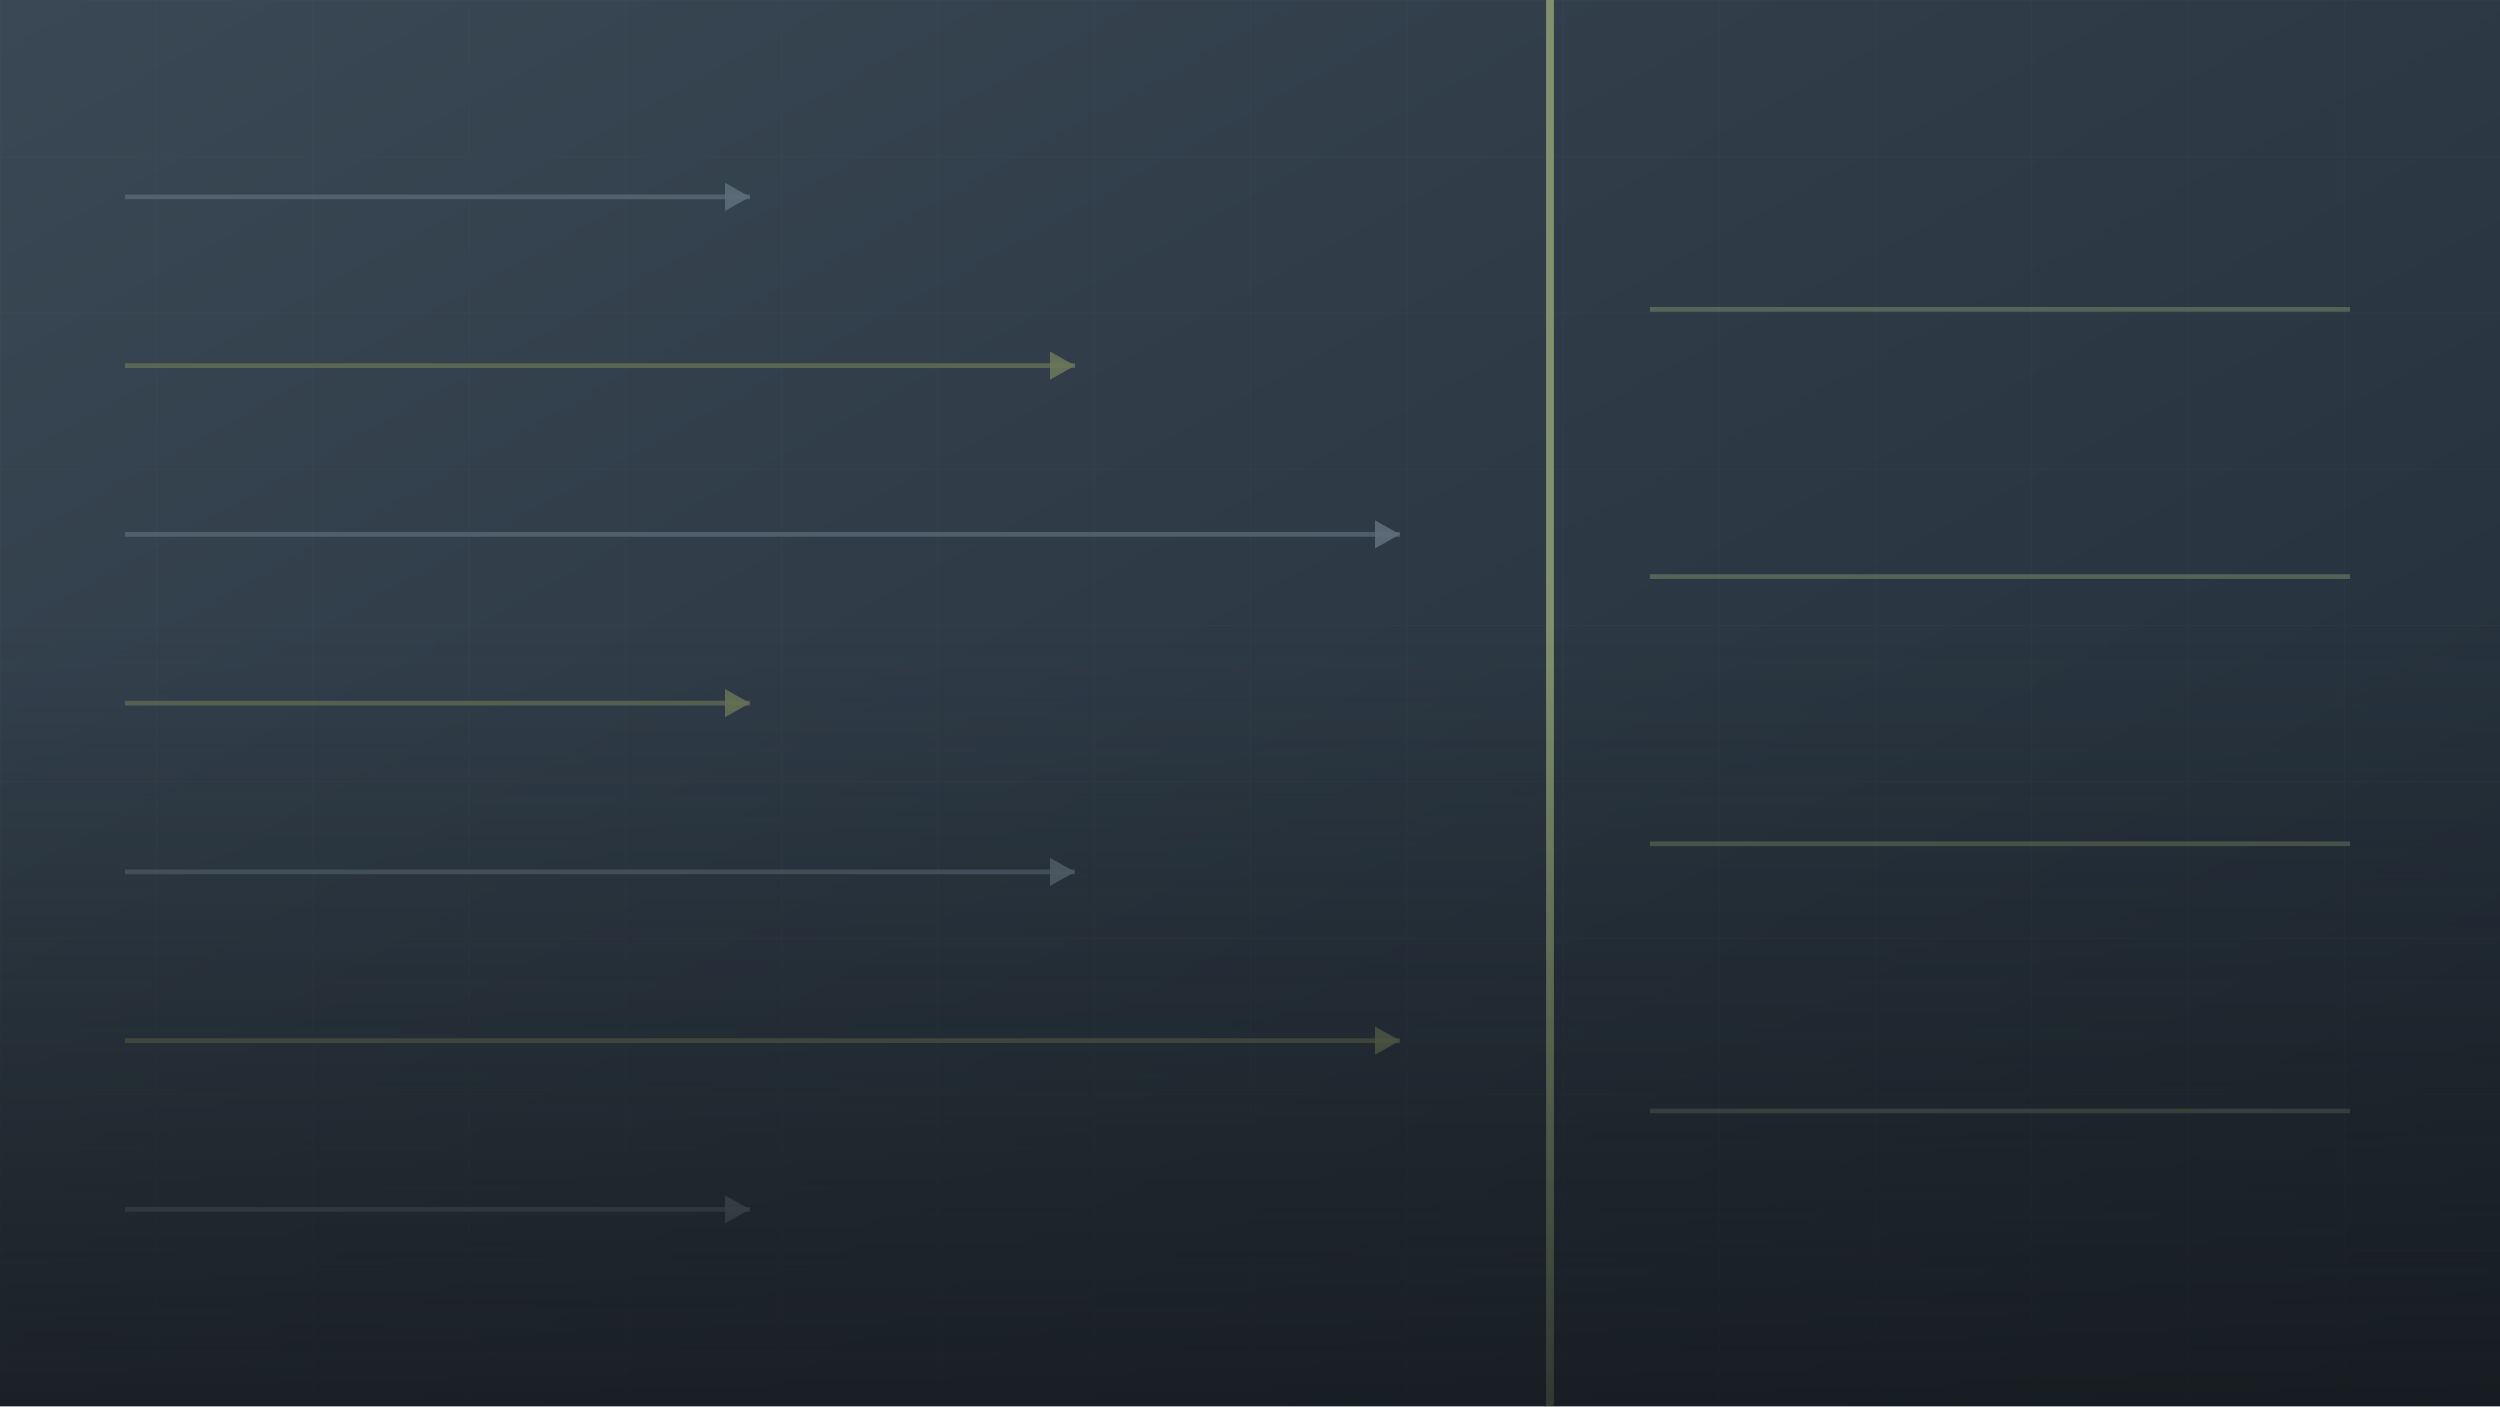
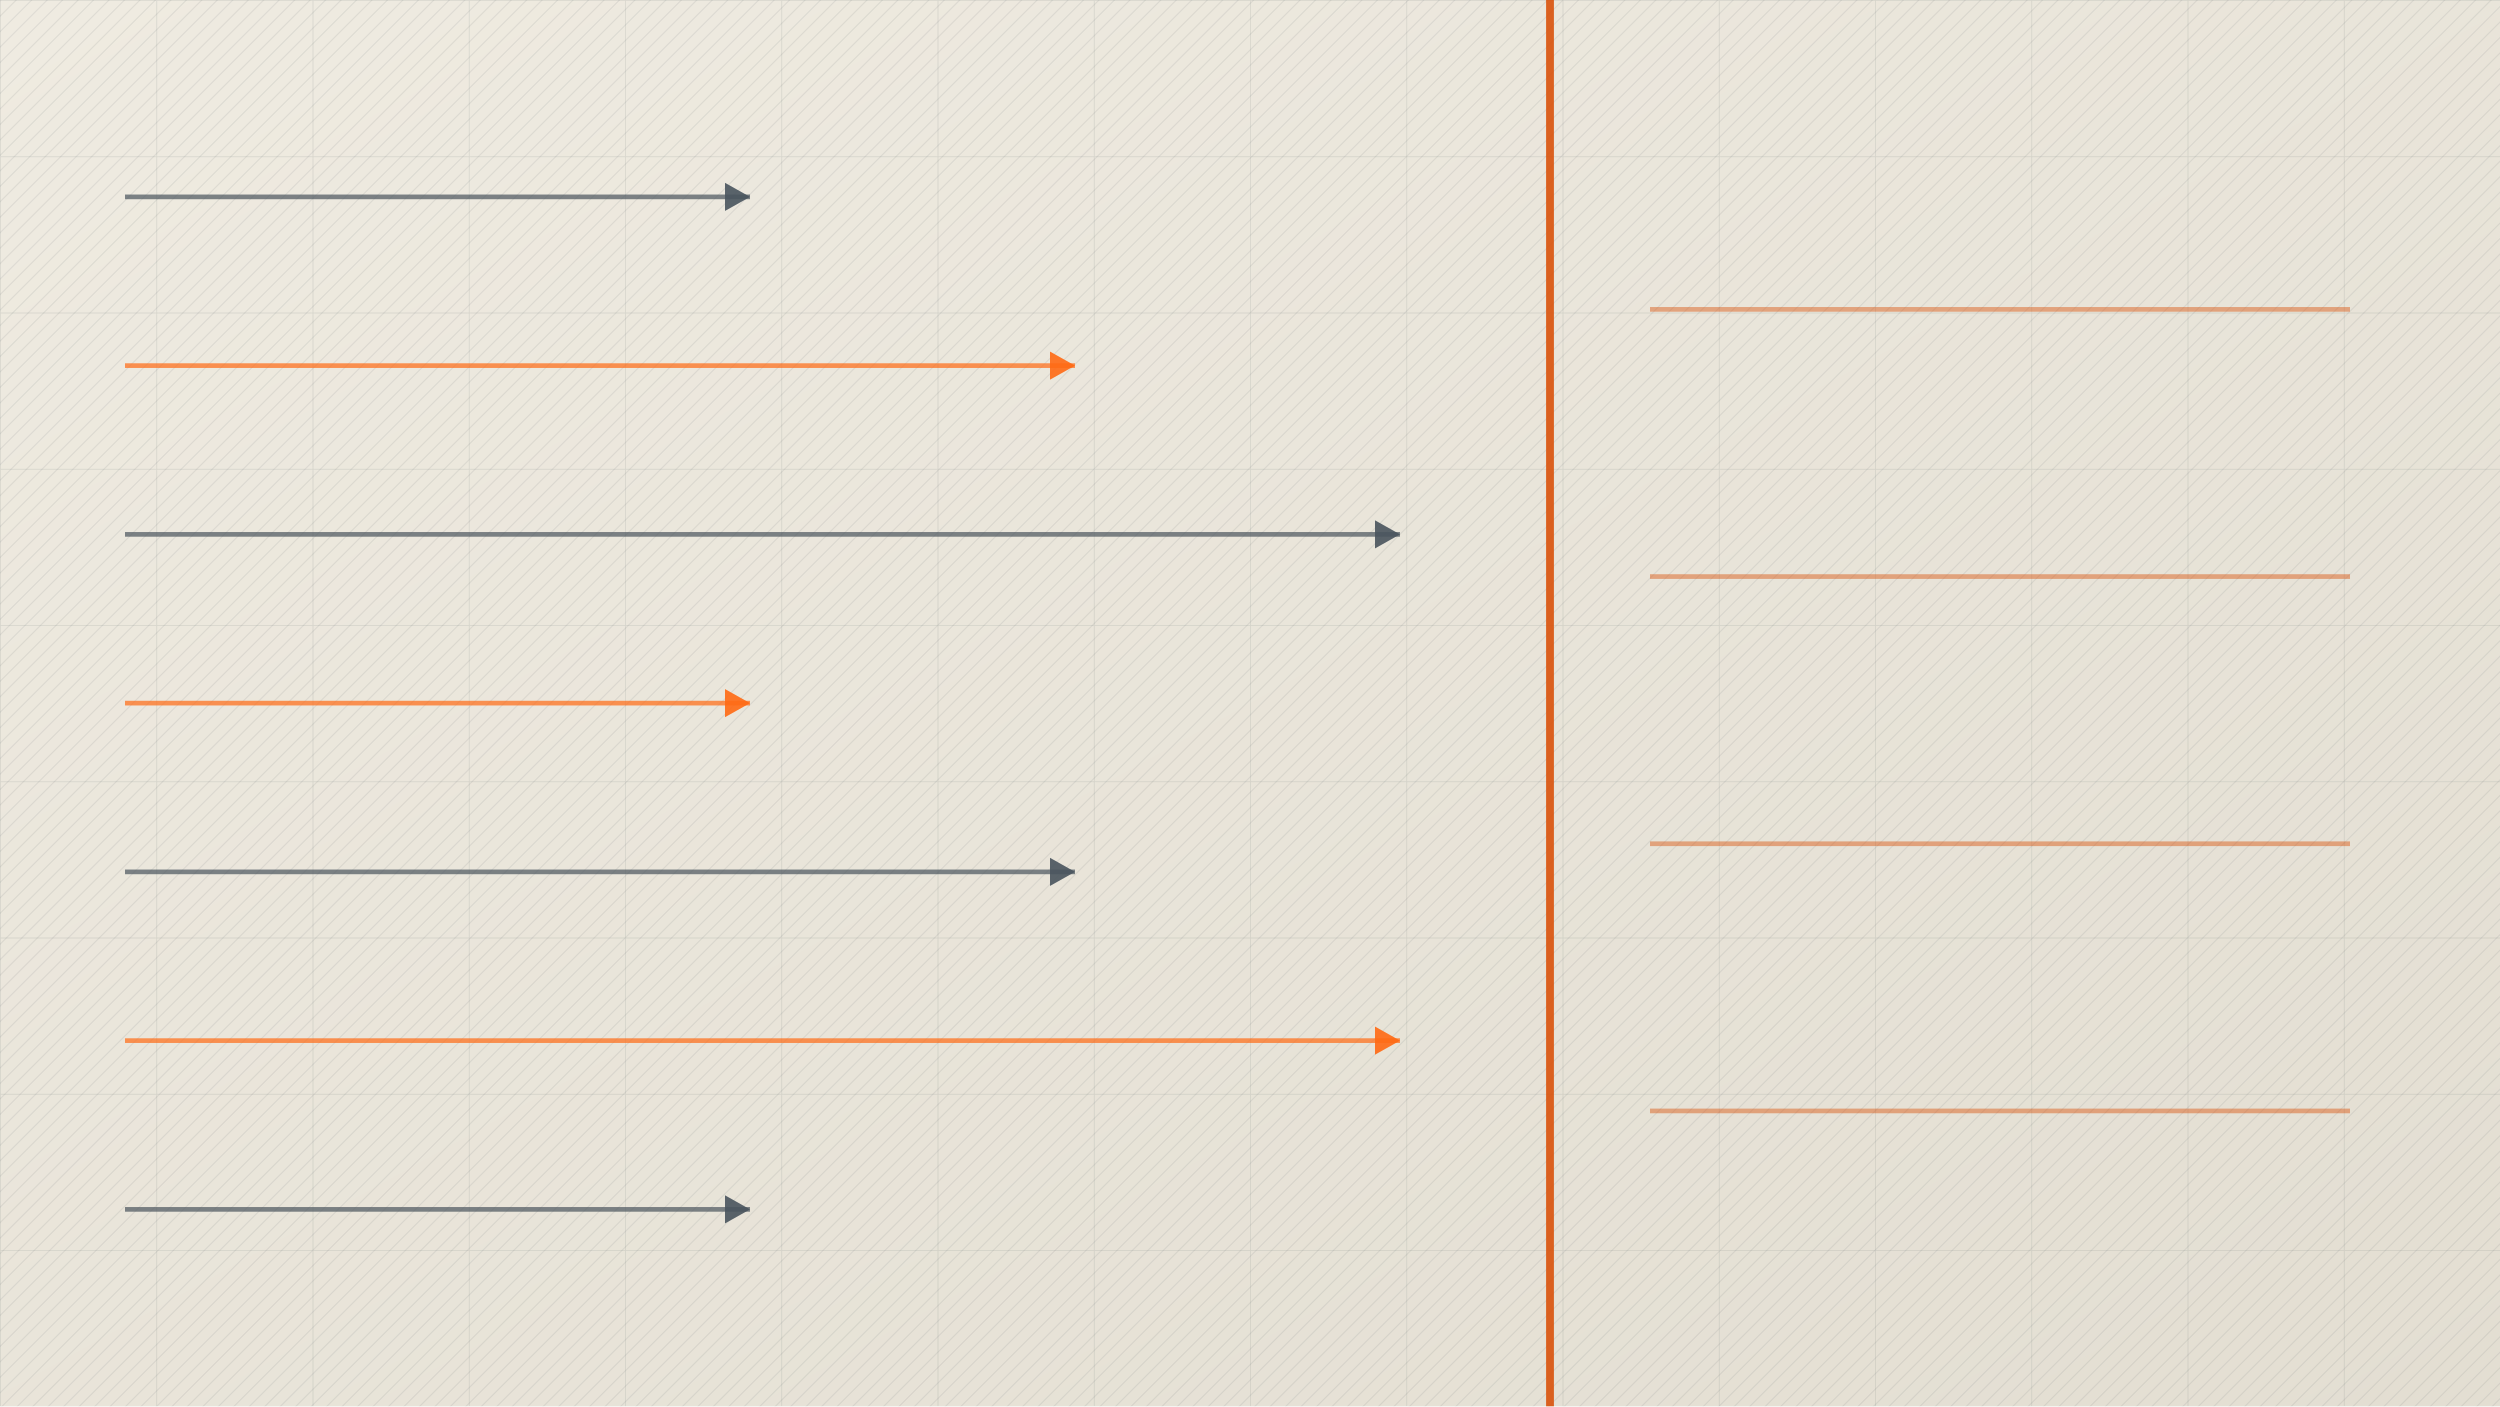
<svg xmlns="http://www.w3.org/2000/svg" viewBox="0 0 1600 900" width="1600" height="900" role="img" aria-hidden="true">
  <defs>
    <linearGradient id="g-event-06" x1="0" y1="0" x2="1" y2="1">
-       <stop offset="0" stop-color="#3A4855" />
-       <stop offset="1" stop-color="#1F2A34" />
-     </linearGradient>
-     <linearGradient id="v-event-06" x1="0" y1="0" x2="0" y2="1">
-       <stop offset="0.45" stop-color="#14171A" stop-opacity="0" />
-       <stop offset="1" stop-color="#14171A" stop-opacity="0.72" />
+       <stop offset="0" stop-color="#EFEBE1" />
+       <stop offset="1" stop-color="#E3DED2" />
    </linearGradient>
    <pattern id="grid-event-06" width="100" height="100" patternUnits="userSpaceOnUse">
-       <path d="M 100 0 L 0 0 0 100" fill="none" stroke="#5E6D79" stroke-opacity="0.10" stroke-width="1" />
+       <path d="M 100 0 L 0 0 0 100" fill="none" stroke="#4A555D" stroke-opacity="0.13" stroke-width="1" />
+     </pattern>
+     <pattern id="hatch-event-06" width="7" height="7" patternUnits="userSpaceOnUse" patternTransform="rotate(45)">
+       <line x1="0" y1="0" x2="0" y2="7" stroke="#4A555D" stroke-opacity="0.10" stroke-width="1.4" />
    </pattern>
  </defs>
  <rect width="1600" height="900" fill="url(#g-event-06)" />
+   <rect width="1600" height="900" fill="url(#hatch-event-06)" />
  <rect width="1600" height="900" fill="url(#grid-event-06)" />
  <g>
-     <path d="M992 0 L992 900" stroke="#8A9A73" stroke-width="5" stroke-opacity="0.9" />
-     <path d="M80 126 L480 126" stroke="#5E6D79" stroke-width="3" stroke-opacity="0.7" />
-     <path d="M480 126 l-16 -9 l0 18 Z" fill="#5E6D79" fill-opacity="0.9" />
-     <path d="M80 234 L688 234" stroke="#6B7758" stroke-width="3" stroke-opacity="0.7" />
-     <path d="M688 234 l-16 -9 l0 18 Z" fill="#6B7758" fill-opacity="0.9" />
-     <path d="M80 342 L896 342" stroke="#5E6D79" stroke-width="3" stroke-opacity="0.7" />
-     <path d="M896 342 l-16 -9 l0 18 Z" fill="#5E6D79" fill-opacity="0.9" />
-     <path d="M80 450 L480 450" stroke="#6B7758" stroke-width="3" stroke-opacity="0.7" />
-     <path d="M480 450 l-16 -9 l0 18 Z" fill="#6B7758" fill-opacity="0.9" />
-     <path d="M80 558 L688 558" stroke="#5E6D79" stroke-width="3" stroke-opacity="0.7" />
-     <path d="M688 558 l-16 -9 l0 18 Z" fill="#5E6D79" fill-opacity="0.9" />
-     <path d="M80 666 L896 666" stroke="#6B7758" stroke-width="3" stroke-opacity="0.7" />
-     <path d="M896 666 l-16 -9 l0 18 Z" fill="#6B7758" fill-opacity="0.9" />
-     <path d="M80 774 L480 774" stroke="#5E6D79" stroke-width="3" stroke-opacity="0.7" />
-     <path d="M480 774 l-16 -9 l0 18 Z" fill="#5E6D79" fill-opacity="0.9" />
-     <path d="M1056 198 L1504 198" stroke="#8A9A73" stroke-width="3" stroke-opacity="0.45" />
-     <path d="M1056 369 L1504 369" stroke="#8A9A73" stroke-width="3" stroke-opacity="0.45" />
-     <path d="M1056 540 L1504 540" stroke="#8A9A73" stroke-width="3" stroke-opacity="0.45" />
-     <path d="M1056 711 L1504 711" stroke="#8A9A73" stroke-width="3" stroke-opacity="0.45" />
+     <path d="M992 0 L992 900" stroke="#D9530C" stroke-width="5" stroke-opacity="0.9" />
+     <path d="M80 126 L480 126" stroke="#4A555D" stroke-width="3" stroke-opacity="0.7" />
+     <path d="M480 126 l-16 -9 l0 18 Z" fill="#4A555D" fill-opacity="0.9" />
+     <path d="M80 234 L688 234" stroke="#FF6A13" stroke-width="3" stroke-opacity="0.7" />
+     <path d="M688 234 l-16 -9 l0 18 Z" fill="#FF6A13" fill-opacity="0.9" />
+     <path d="M80 342 L896 342" stroke="#4A555D" stroke-width="3" stroke-opacity="0.7" />
+     <path d="M896 342 l-16 -9 l0 18 Z" fill="#4A555D" fill-opacity="0.9" />
+     <path d="M80 450 L480 450" stroke="#FF6A13" stroke-width="3" stroke-opacity="0.7" />
+     <path d="M480 450 l-16 -9 l0 18 Z" fill="#FF6A13" fill-opacity="0.9" />
+     <path d="M80 558 L688 558" stroke="#4A555D" stroke-width="3" stroke-opacity="0.7" />
+     <path d="M688 558 l-16 -9 l0 18 Z" fill="#4A555D" fill-opacity="0.9" />
+     <path d="M80 666 L896 666" stroke="#FF6A13" stroke-width="3" stroke-opacity="0.7" />
+     <path d="M896 666 l-16 -9 l0 18 Z" fill="#FF6A13" fill-opacity="0.9" />
+     <path d="M80 774 L480 774" stroke="#4A555D" stroke-width="3" stroke-opacity="0.7" />
+     <path d="M480 774 l-16 -9 l0 18 Z" fill="#4A555D" fill-opacity="0.9" />
+     <path d="M1056 198 L1504 198" stroke="#D9530C" stroke-width="3" stroke-opacity="0.45" />
+     <path d="M1056 369 L1504 369" stroke="#D9530C" stroke-width="3" stroke-opacity="0.45" />
+     <path d="M1056 540 L1504 540" stroke="#D9530C" stroke-width="3" stroke-opacity="0.45" />
+     <path d="M1056 711 L1504 711" stroke="#D9530C" stroke-width="3" stroke-opacity="0.45" />
  </g>
-   <rect width="1600" height="900" fill="url(#v-event-06)" />
</svg>
